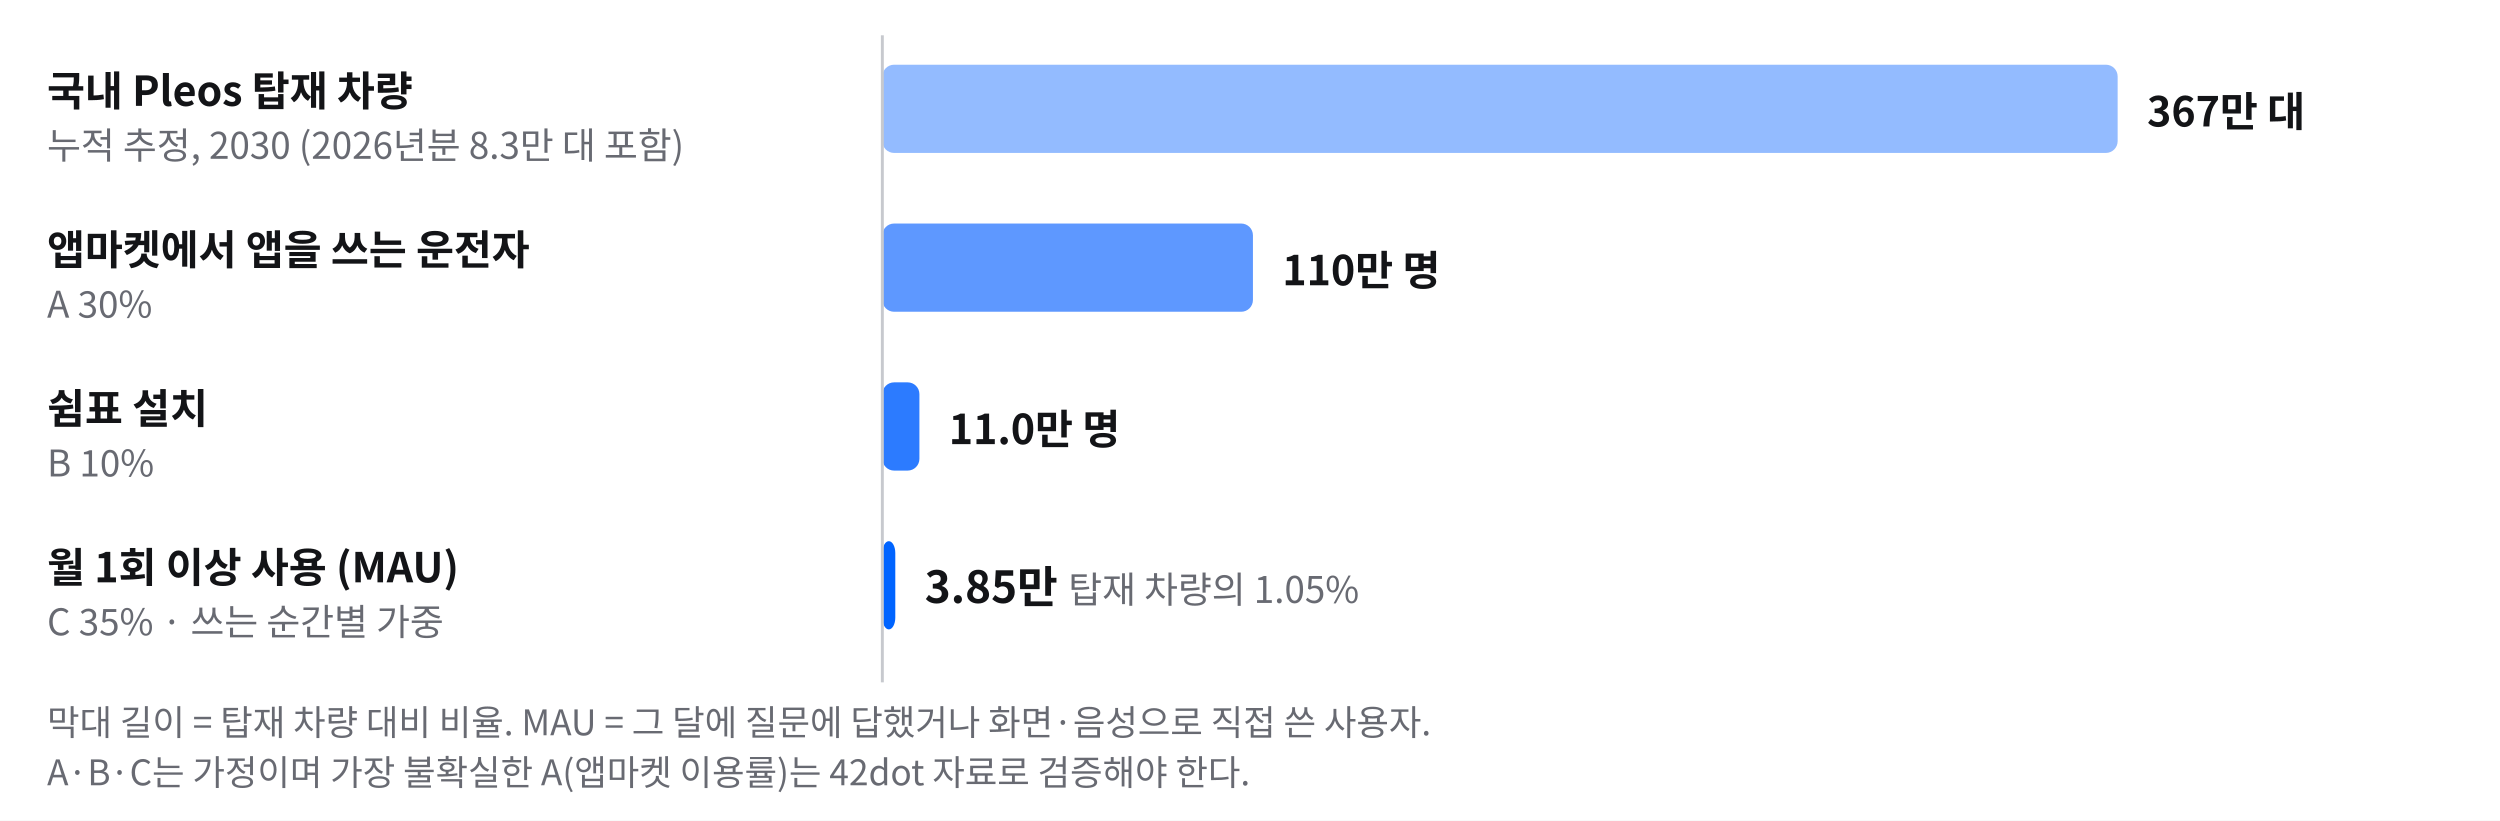
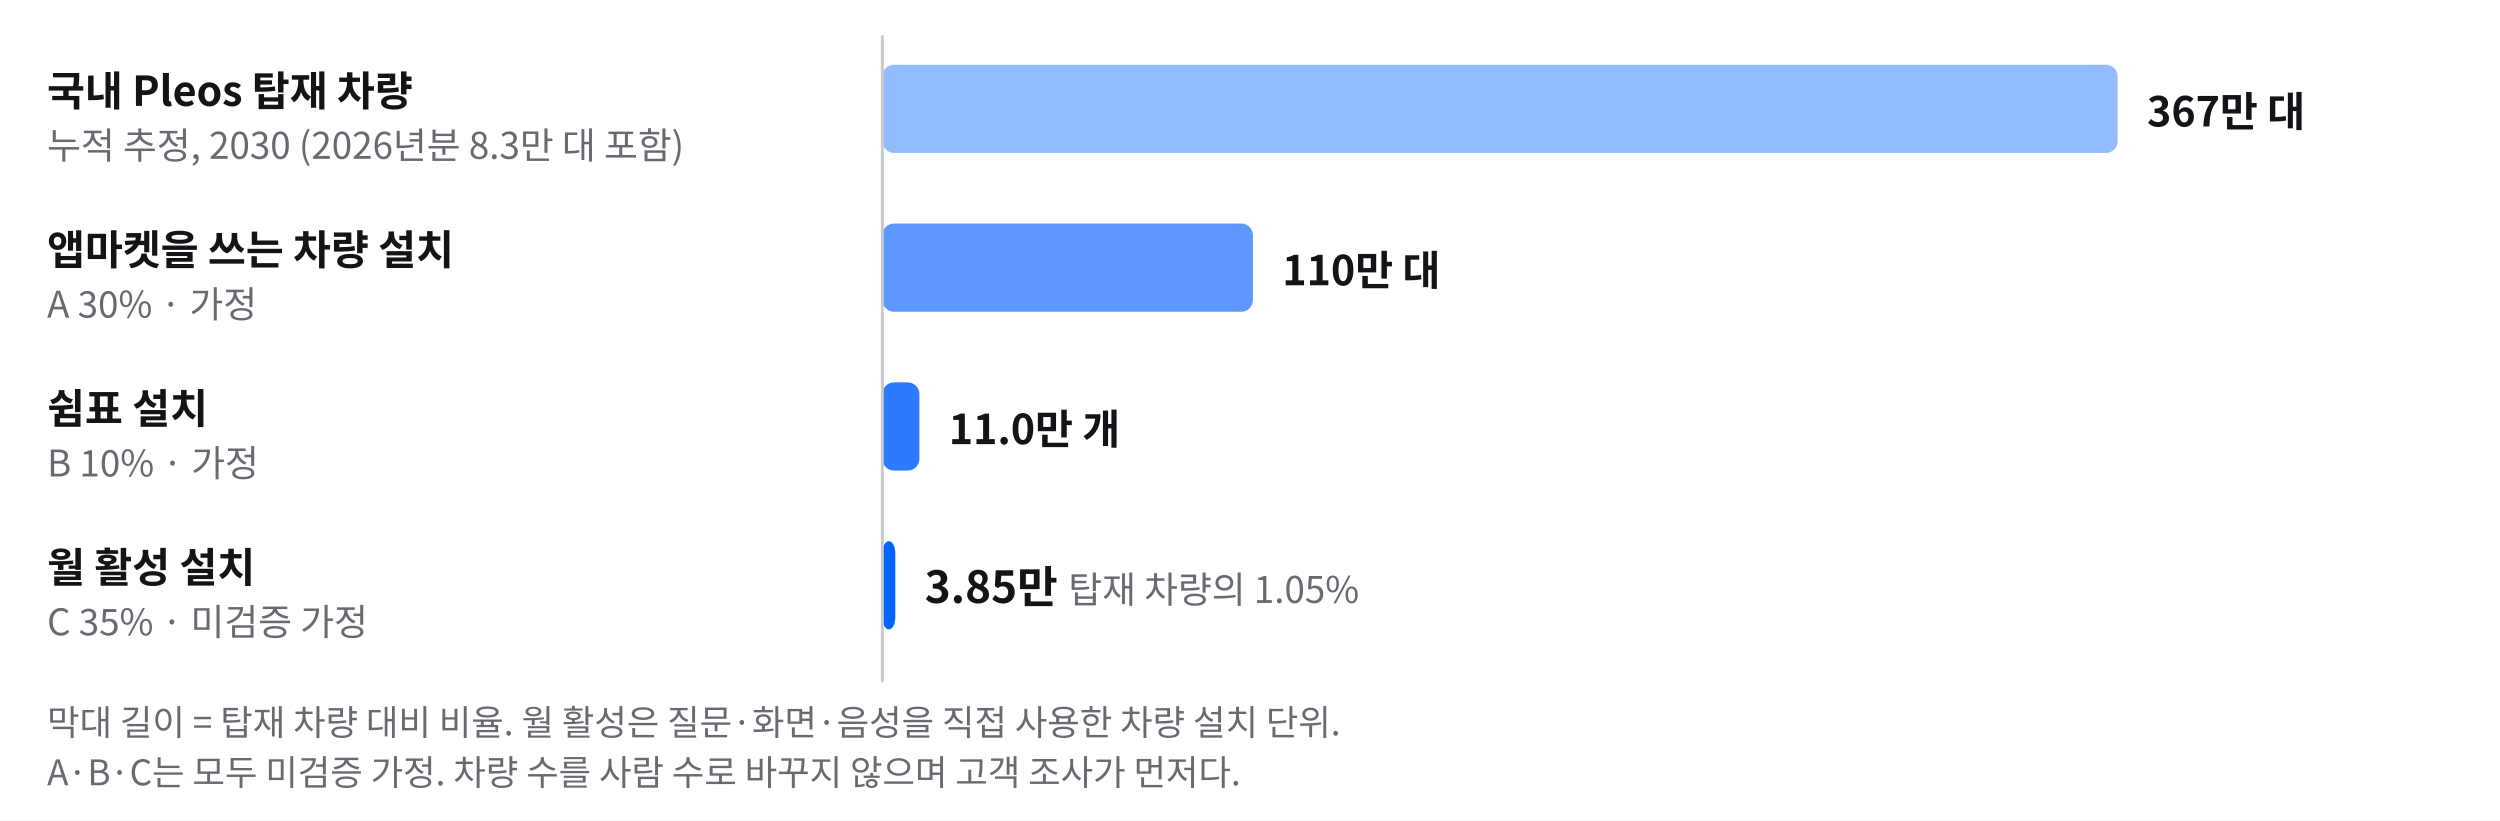
<svg xmlns="http://www.w3.org/2000/svg" width="850" height="279" viewBox="0 0 850 279" font-family="Pretendard, 'Noto Sans CJK KR', NanumGothic, sans-serif">
  <defs>
    <marker id="arrA" viewBox="0 0 10 10" refX="8.5" refY="5" markerWidth="7" markerHeight="7" orient="auto">
      <path d="M0,0 L10,5 L0,10 z" fill="#0064FF" />
    </marker>
    <marker id="arrG" viewBox="0 0 10 10" refX="8.5" refY="5" markerWidth="7" markerHeight="7" orient="auto">
      <path d="M0,0 L10,5 L0,10 z" fill="#686A72" />
    </marker>
    <marker id="arrK" viewBox="0 0 10 10" refX="8.5" refY="5" markerWidth="7" markerHeight="7" orient="auto">
      <path d="M0,0 L10,5 L0,10 z" fill="#44464E" />
    </marker>
  </defs>
  <rect width="850" height="279" fill="#FFFFFF" />
  <text x="16.0" y="36.0" font-size="14.0" font-weight="700" fill="#131417" text-anchor="start">국내 Pleos 탑재 차량</text>
  <text x="16.0" y="54.0" font-size="12.5" font-weight="500" fill="#686A72" text-anchor="start">누적 추정, 2030 (2026년분 8.3만 대 포함)</text>
  <rect x="300.0" y="22.0" width="420.0" height="30.0" rx="4.0" fill="#93BBFF" />
  <text x="730.0" y="43.0" font-size="14.0" font-weight="700" fill="#131417" text-anchor="start">367만 대</text>
-   <text x="16.0" y="90.0" font-size="14.0" font-weight="700" fill="#131417" text-anchor="start">앱마켓에서 앱을 쓰는 운전자</text>
-   <text x="16.0" y="108.0" font-size="12.5" font-weight="500" fill="#686A72" text-anchor="start">A 30%</text>
+   <text x="16.0" y="90.0" font-size="14.0" font-weight="700" fill="#131417" text-anchor="start">앱마켓을 쓰는 차량 설치</text>
+   <text x="16.0" y="108.0" font-size="12.5" font-weight="500" fill="#686A72" text-anchor="start">A 30% · 가정</text>
  <rect x="300.0" y="76.0" width="126.0" height="30.0" rx="4.0" fill="#5E98FF" />
-   <text x="436.0" y="97.0" font-size="14.0" font-weight="700" fill="#131417" text-anchor="start">110만 명</text>
+   <text x="436.0" y="97.0" font-size="14.0" font-weight="700" fill="#131417" text-anchor="start">110만 대</text>
  <text x="16.0" y="144.0" font-size="14.0" font-weight="700" fill="#131417" text-anchor="start">쉼표 설치</text>
-   <text x="16.0" y="162.0" font-size="12.5" font-weight="500" fill="#686A72" text-anchor="start">B 10%</text>
+   <text x="16.0" y="162.0" font-size="12.5" font-weight="500" fill="#686A72" text-anchor="start">B 10% · 가정</text>
  <rect x="300.0" y="130.0" width="12.6" height="30.0" rx="4.0" fill="#2C7BFF" />
-   <text x="322.6" y="151.0" font-size="14.0" font-weight="700" fill="#131417" text-anchor="start">11.0만 명</text>
-   <text x="16.0" y="198.0" font-size="14.0" font-weight="700" fill="#131417" text-anchor="start">월 1회 이상 사용 (MAU)</text>
-   <text x="16.0" y="216.0" font-size="12.5" font-weight="500" fill="#686A72" text-anchor="start">C 35% · 쓰는 순간별 가중</text>
+   <text x="322.6" y="151.0" font-size="14.0" font-weight="700" fill="#131417" text-anchor="start">11.0만 개</text>
+   <text x="16.0" y="198.0" font-size="14.0" font-weight="700" fill="#131417" text-anchor="start">월 활성 설치</text>
+   <text x="16.0" y="216.0" font-size="12.5" font-weight="500" fill="#686A72" text-anchor="start">C 35% · 미검증 가정</text>
  <rect x="300.0" y="184.0" width="4.4" height="30.0" rx="4.0" fill="#0064FF" />
  <text x="314.4" y="205.0" font-size="15.0" font-weight="800" fill="#131417" text-anchor="start">3.85만</text>
  <text x="363.2" y="205.0" font-size="12.5" font-weight="500" fill="#686A72" text-anchor="start">  탑재 차량의 1.05%</text>
  <line x1="300.0" y1="12.0" x2="300.0" y2="232.0" stroke="#C7C9CE" stroke-width="1.0" stroke-linecap="butt" />
-   <text x="16.0" y="250.0" font-size="12.0" font-weight="500" fill="#686A72" text-anchor="start">막대 길이 = 탑재 차량 대비 비율. MAU = 그 달에 질문에 답했거나 화면·음성으로 직접 쓴 사용자.</text>
-   <text x="16.0" y="267.0" font-size="12.0" font-weight="500" fill="#686A72" text-anchor="start">A·B·C는 가정이며 가장 불확실한 A(앱마켓 이용률)는 42dot 자료로 검증해야 한다.</text>
+   <text x="16.0" y="250.0" font-size="12.0" font-weight="500" fill="#686A72" text-anchor="start">막대 길이 = 탑재 차량 대비 비율. 월 활성은 질문·화면·음성을 직접 사용한 차량 설치 단위.</text>
+   <text x="16.0" y="267.0" font-size="12.0" font-weight="500" fill="#686A72" text-anchor="start">A·B·C는 모두 미검증 가정. 차량 수를 사람 수로 바꾸지 않으며 고객 조사가 먼저다.</text>
</svg>
